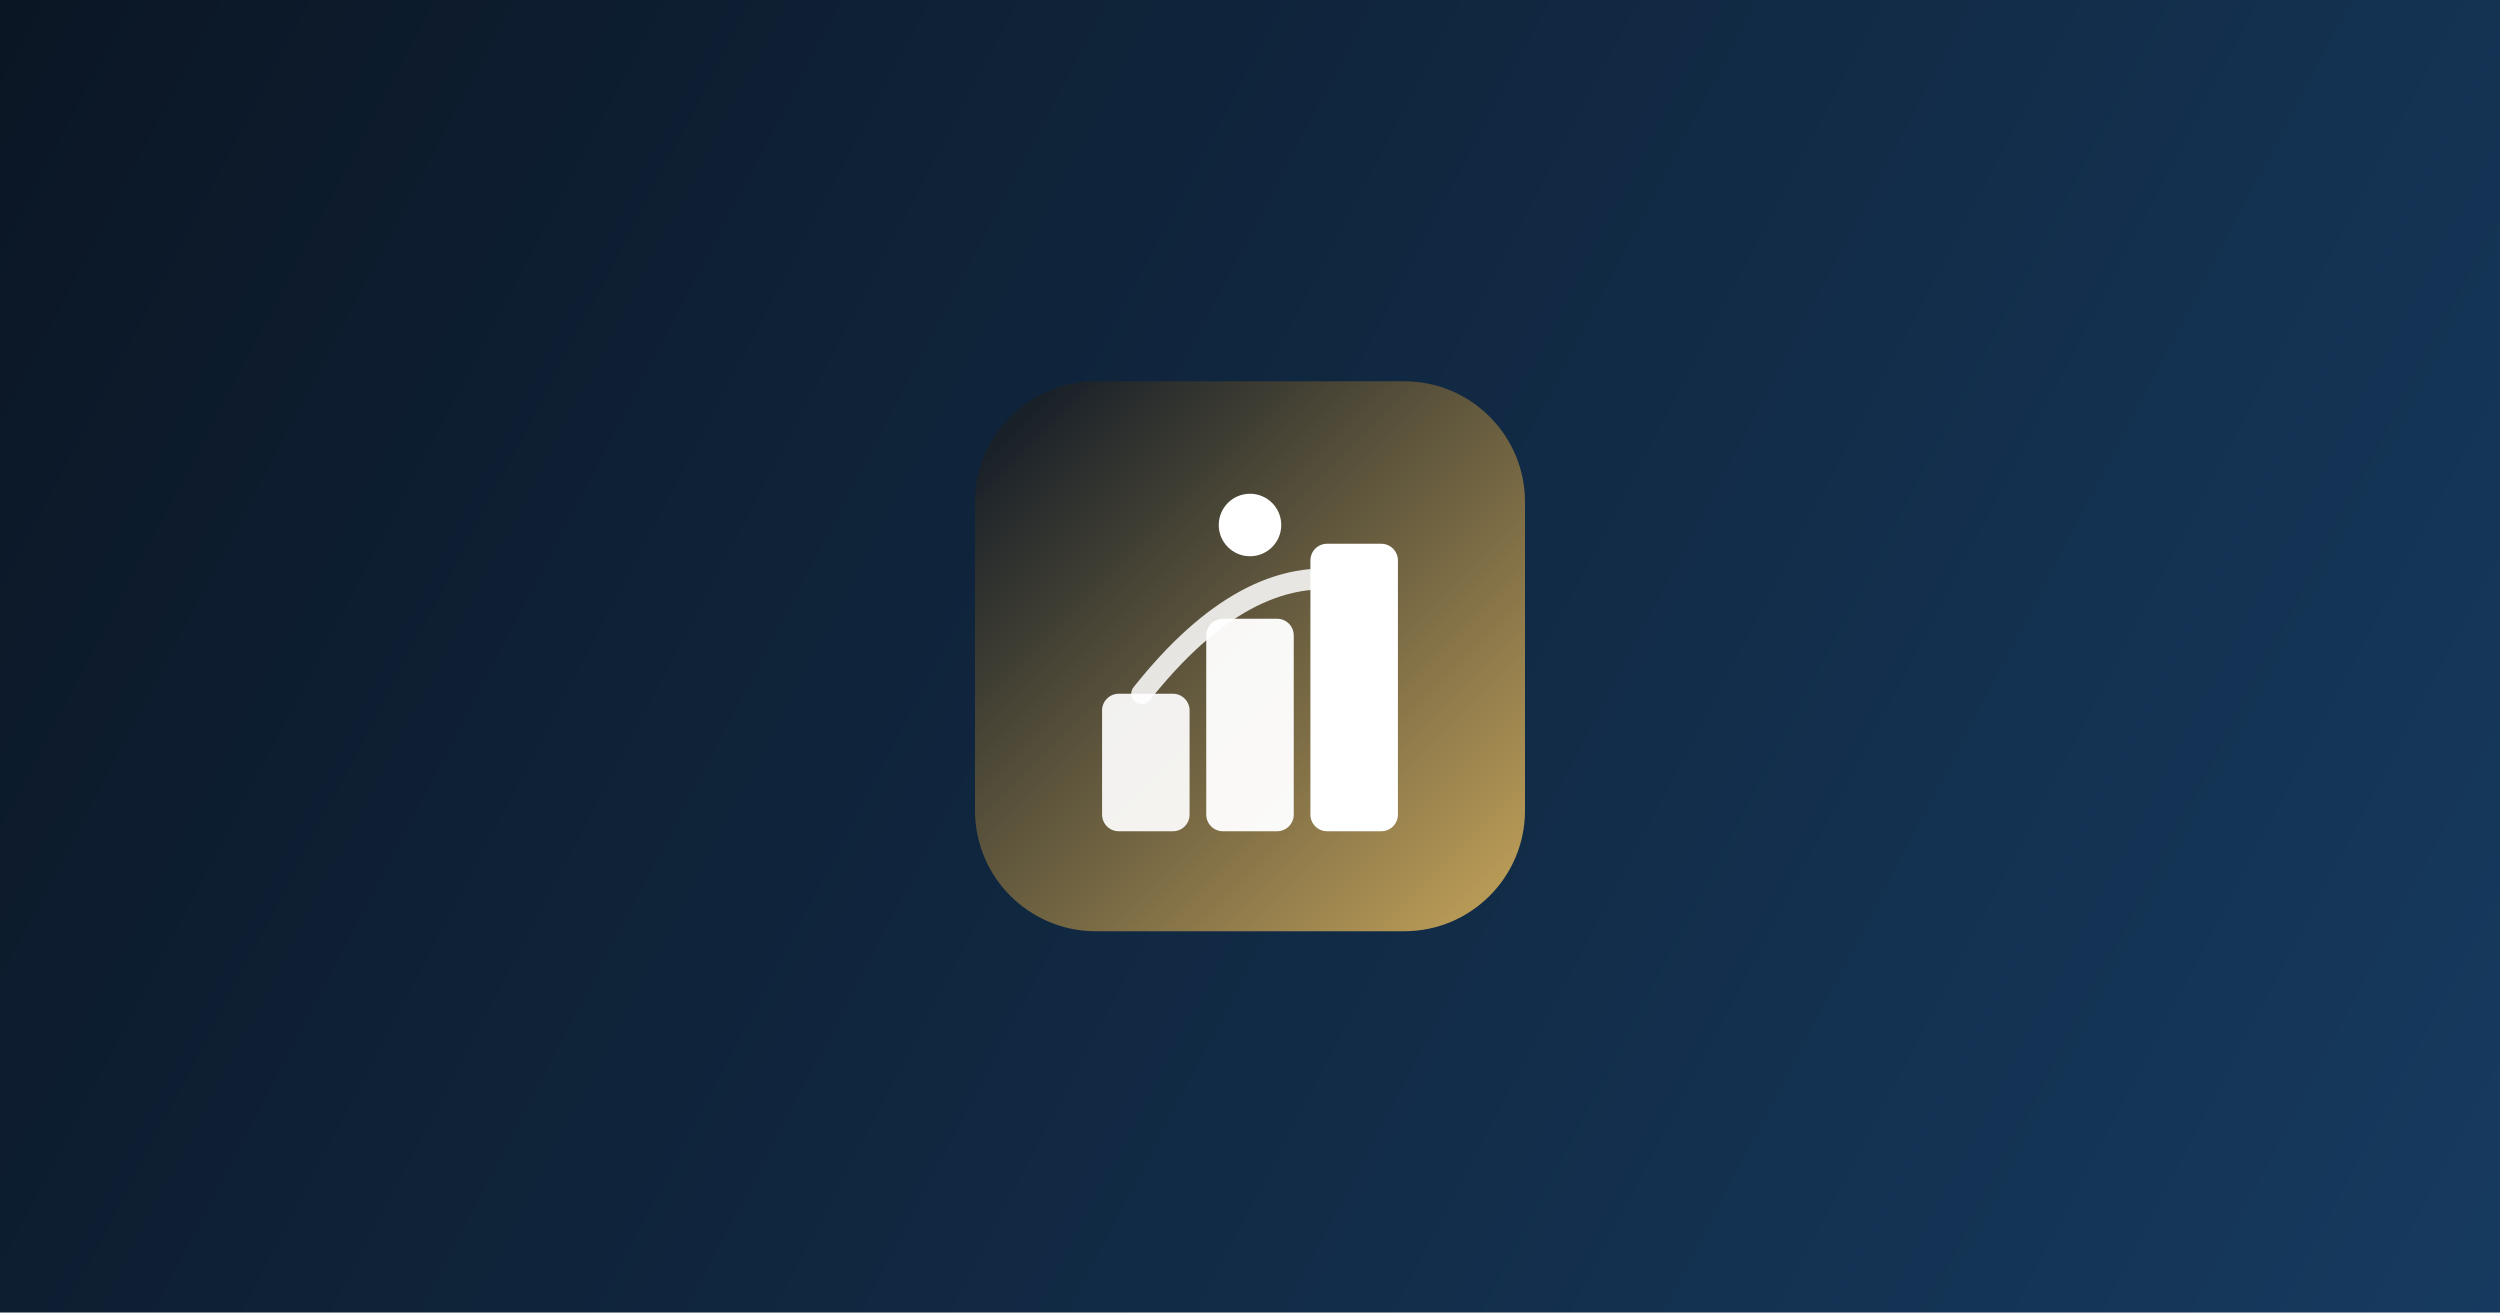
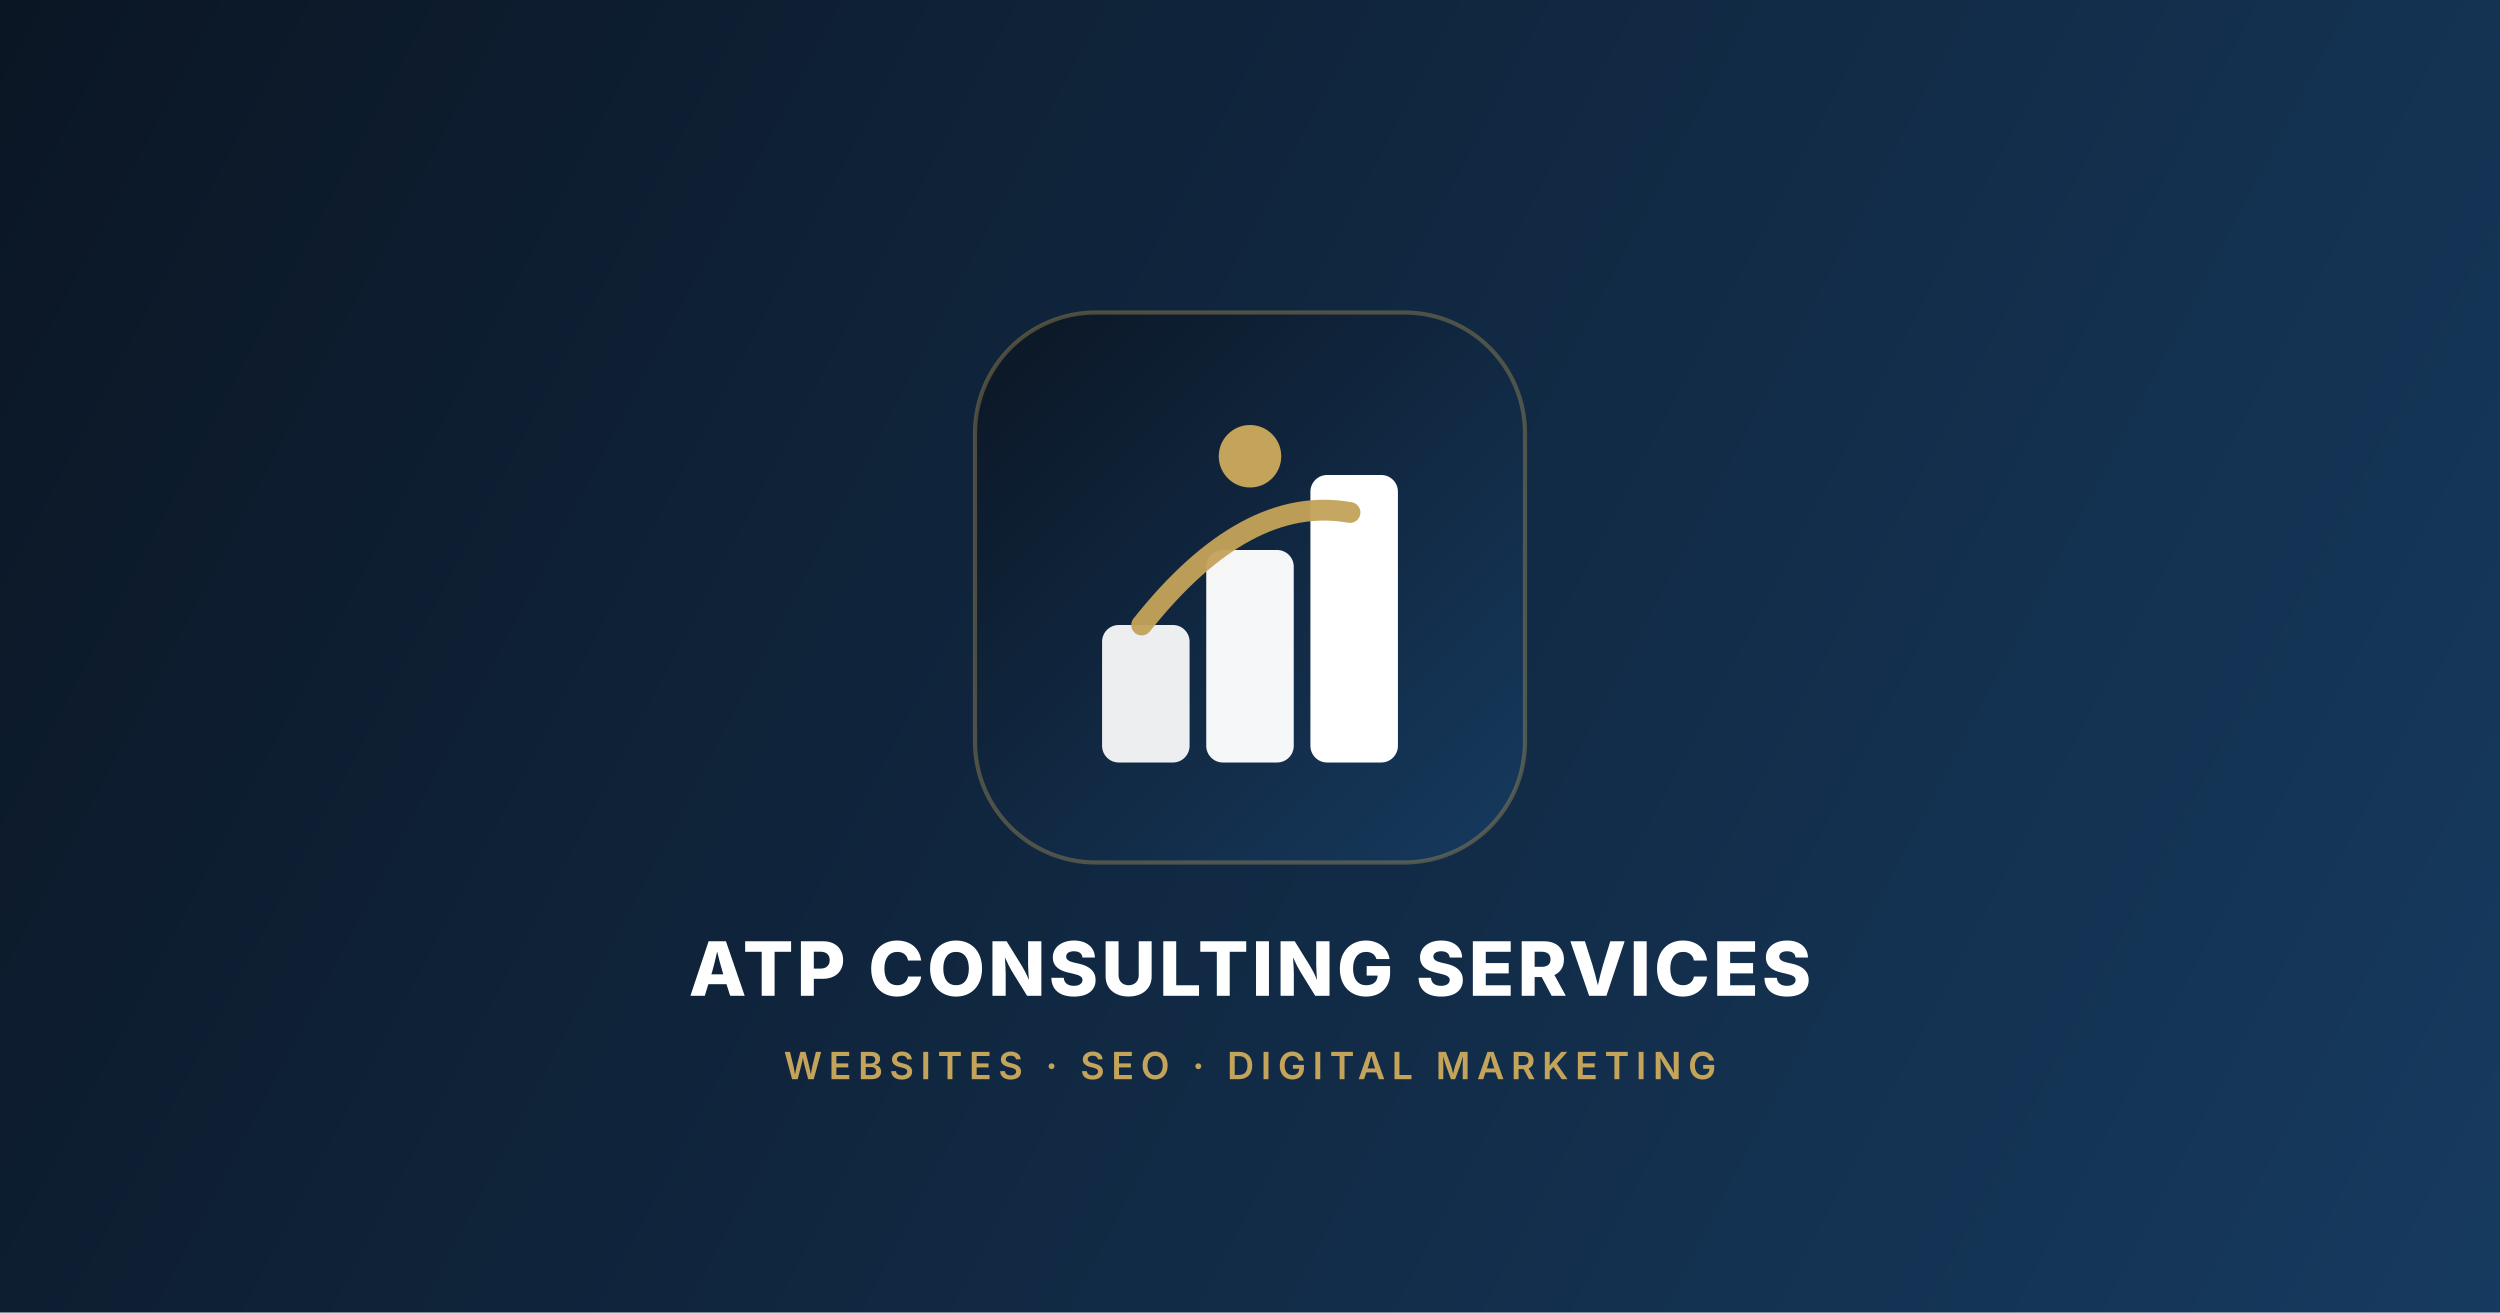
<svg xmlns="http://www.w3.org/2000/svg" width="1200" height="630" viewBox="0 0 1200 630" fill="none">
  <defs>
    <linearGradient id="bg" x1="0" y1="0" x2="1200" y2="630" gradientUnits="userSpaceOnUse">
      <stop stop-color="#0b1624" />
      <stop offset="1" stop-color="#163a5f" />
    </linearGradient>
-     <linearGradient id="mark" x1="468" y1="183" x2="732" y2="447" gradientUnits="userSpaceOnUse">
+     <linearGradient id="mark" x1="468" y1="150" x2="732" y2="414" gradientUnits="userSpaceOnUse">
      <stop stop-color="#0b1624" />
-       <stop offset="1" stop-color="#c4a35a" />
+       <stop offset="1" stop-color="#163a5f" />
    </linearGradient>
  </defs>
  <rect width="1200" height="630" fill="url(#bg)" />
-   <rect x="468" y="183" width="264" height="264" rx="58" fill="url(#mark)" />
-   <rect x="529" y="333" width="42" height="66" rx="8" fill="#fff" fill-opacity="0.92" />
-   <rect x="579" y="297" width="42" height="102" rx="8" fill="#fff" fill-opacity="0.96" />
-   <rect x="629" y="261" width="42" height="138" rx="8" fill="#fff" />
-   <path d="M548 333 Q598 270 648 279" stroke="rgba(255,255,255,0.85)" stroke-width="10" stroke-linecap="round" />
-   <circle cx="600" cy="252" r="15" fill="#fff" />
+   <rect x="468" y="150" width="264" height="264" rx="58" fill="url(#mark)" />
+   <rect x="468" y="150" width="264" height="264" rx="58" stroke="#c4a35a" stroke-opacity="0.35" stroke-width="2" />
+   <rect x="529" y="300" width="42" height="66" rx="8" fill="#fff" fill-opacity="0.92" />
+   <rect x="579" y="264" width="42" height="102" rx="8" fill="#fff" fill-opacity="0.96" />
+   <rect x="629" y="228" width="42" height="138" rx="8" fill="#fff" />
+   <path d="M548 300 Q598 237 648 246" stroke="rgba(196,163,90,0.95)" stroke-width="10" stroke-linecap="round" />
+   <circle cx="600" cy="219" r="15" fill="#c4a35a" />
+   <text x="600" y="478" text-anchor="middle" fill="#ffffff" font-family="Inter, Helvetica, Arial, sans-serif" font-size="36" font-weight="800" letter-spacing="1.5">ATP CONSULTING SERVICES</text>
+   <text x="600" y="518" text-anchor="middle" fill="#c4a35a" font-family="Inter, Helvetica, Arial, sans-serif" font-size="18" font-weight="600" letter-spacing="3.2">WEBSITES · SEO · DIGITAL MARKETING</text>
</svg>
